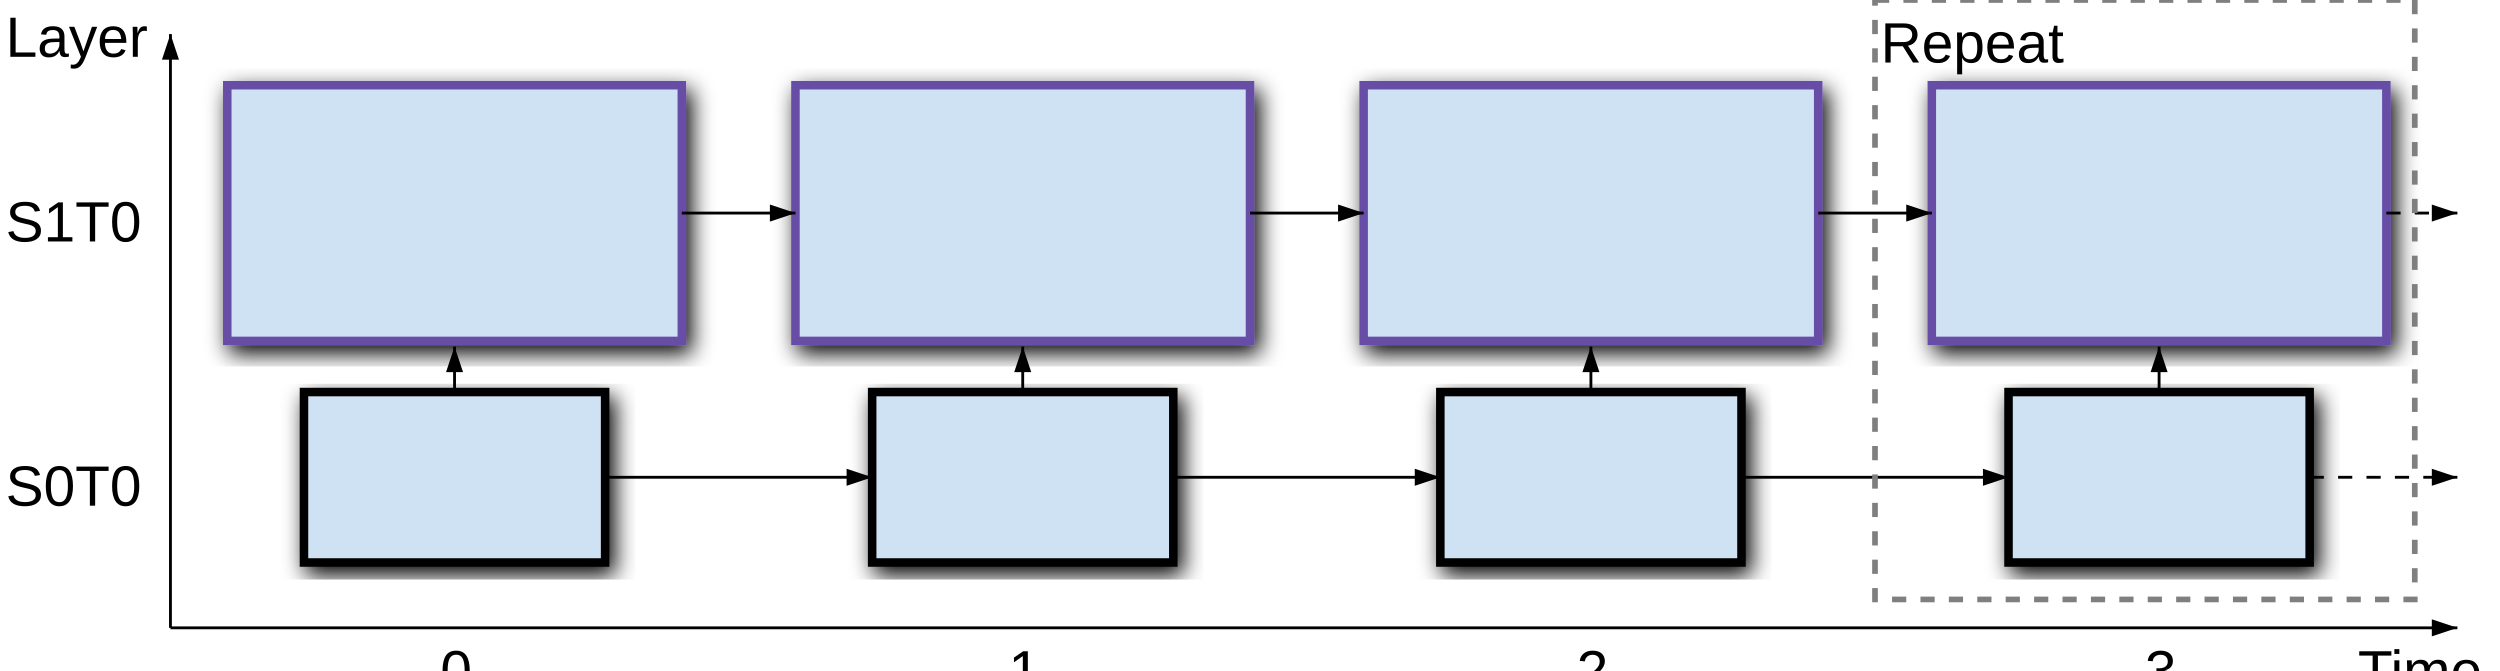
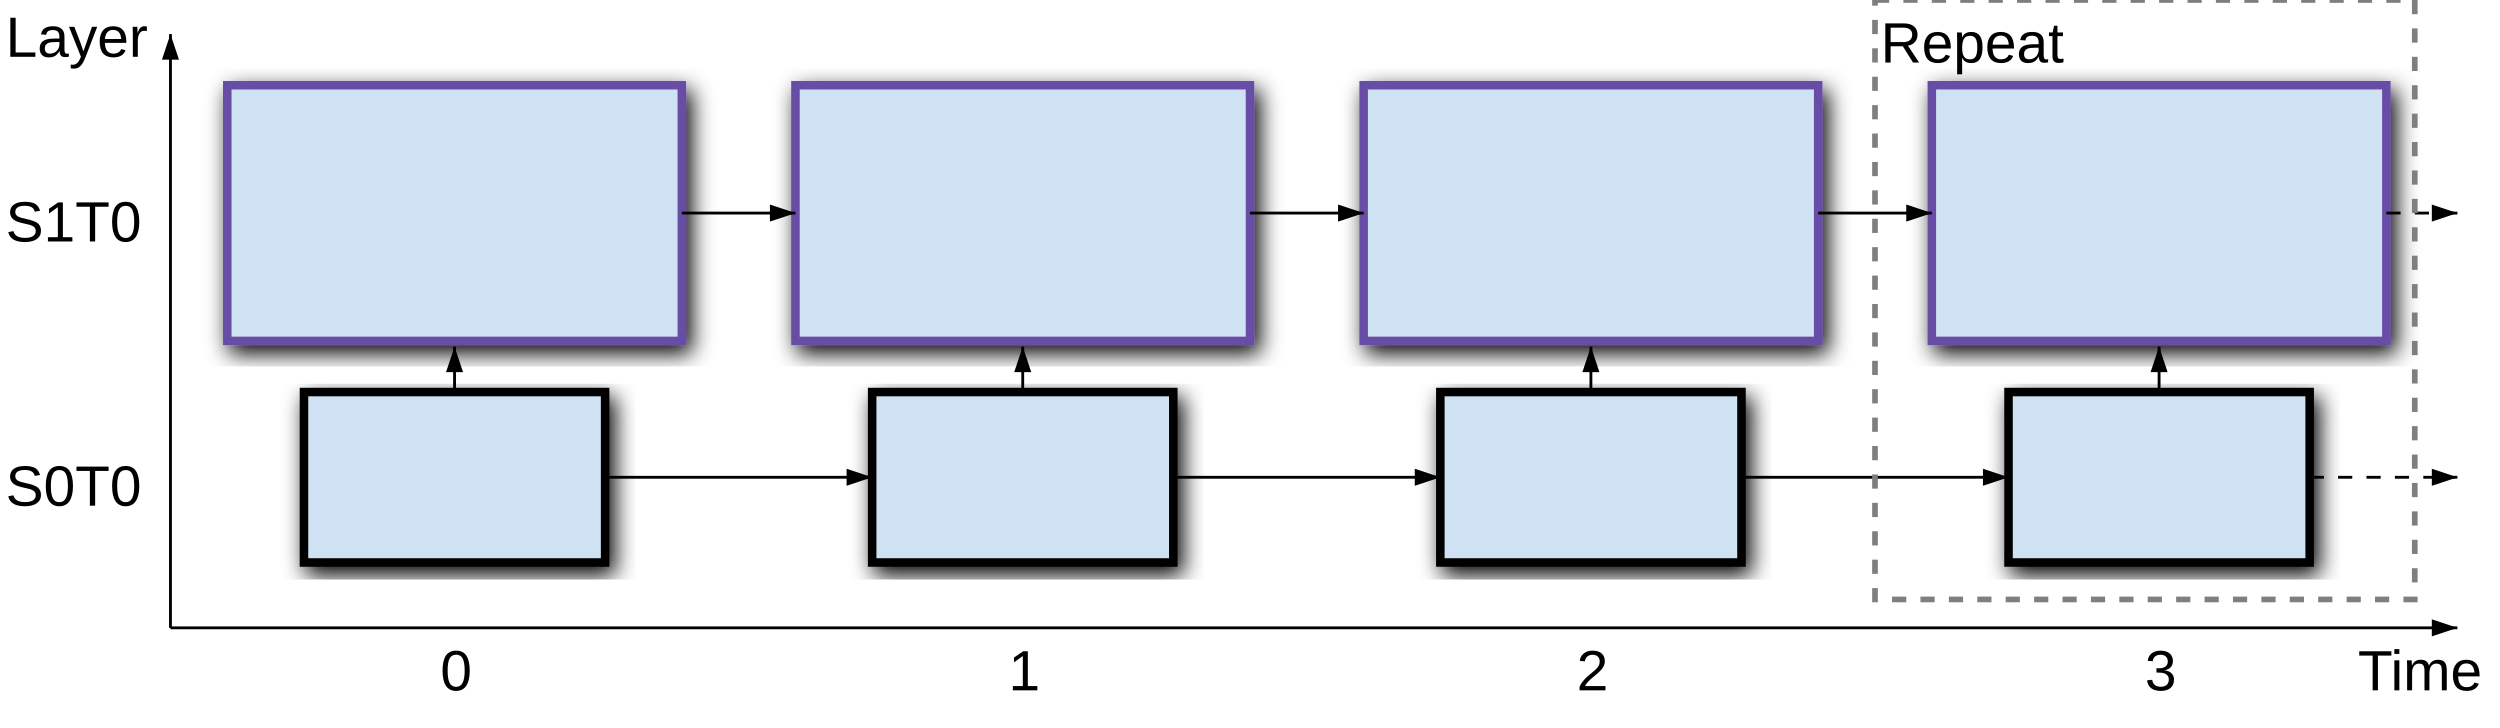
- <svg xmlns="http://www.w3.org/2000/svg" version="1.1" viewBox="0 0 880 236">
+ <svg xmlns="http://www.w3.org/2000/svg" version="1.1" viewBox="0 0 880 256">
  <defs>
    <filter id="sh">
      <feGaussianBlur in="SourceAlpha" stdDeviation="4" />
      <feOffset dx="2" dy="3" />
      <feBlend in="SourceGraphic" />
    </filter>
  </defs>
  <polygon points="865,221 856,218 856,224" />
  <line x1="60" y1="221" x2="865" y2="221" style="stroke:#000000;stroke-width:1" />
  <polygon points="60,12 57,21 63,21" />
  <line x1="60" y1="221" x2="60" y2="12" style="stroke:#000000;stroke-width:1" />
  <text x="830" y="243" font-family="Arial" font-size="20">Time<tspan x="155" y="243">0</tspan>
    <tspan x="355" y="243">1</tspan>
    <tspan x="555" y="243">2</tspan>
    <tspan x="755" y="243">3</tspan>
    <tspan x="2" y="20">Layer</tspan>
    <tspan x="2" y="178">S0T0</tspan>
    <tspan x="2" y="85">S1T0</tspan>
  </text>
  <rect x="107" y="138" width="106" height="60" style="fill:#cfe2f3;stroke-width:3;stroke:#000000" filter="url(#sh)" />
  <rect x="80" y="30" width="160" height="90" style="fill:#cfe2f3;stroke-width:3;stroke:#674ea7" filter="url(#sh)" />
  <polygon points="160,122 157,131 163,131" />
  <line x1="160" y1="138" x2="160" y2="122" style="stroke:#000000;stroke-width:1" />
  <rect x="307" y="138" width="106" height="60" style="fill:#cfe2f3;stroke-width:3;stroke:#000000" filter="url(#sh)" />
  <polygon points="307,168 298,165 298,171" />
  <line x1="213" y1="168" x2="307" y2="168" style="stroke:#000000;stroke-width:1" />
  <rect x="280" y="30" width="160" height="90" style="fill:#cfe2f3;stroke-width:3;stroke:#674ea7" filter="url(#sh)" />
  <polygon points="280,75 271,72 271,78" />
  <line x1="240" y1="75" x2="280" y2="75" style="stroke:#000000;stroke-width:1" />
  <polygon points="360,122 357,131 363,131" />
  <line x1="360" y1="138" x2="360" y2="122" style="stroke:#000000;stroke-width:1" />
  <rect x="507" y="138" width="106" height="60" style="fill:#cfe2f3;stroke-width:3;stroke:#000000" filter="url(#sh)" />
  <polygon points="507,168 498,165 498,171" />
  <line x1="413" y1="168" x2="507" y2="168" style="stroke:#000000;stroke-width:1" />
  <rect x="480" y="30" width="160" height="90" style="fill:#cfe2f3;stroke-width:3;stroke:#674ea7" filter="url(#sh)" />
  <polygon points="480,75 471,72 471,78" />
  <line x1="440" y1="75" x2="480" y2="75" style="stroke:#000000;stroke-width:1" />
  <polygon points="560,122 557,131 563,131" />
  <line x1="560" y1="138" x2="560" y2="122" style="stroke:#000000;stroke-width:1" />
  <rect x="707" y="138" width="106" height="60" style="fill:#cfe2f3;stroke-width:3;stroke:#000000" filter="url(#sh)" />
  <polygon points="707,168 698,165 698,171" />
  <line x1="613" y1="168" x2="707" y2="168" style="stroke:#000000;stroke-width:1" />
  <rect x="680" y="30" width="160" height="90" style="fill:#cfe2f3;stroke-width:3;stroke:#674ea7" filter="url(#sh)" />
  <polygon points="680,75 671,72 671,78" />
  <line x1="640" y1="75" x2="680" y2="75" style="stroke:#000000;stroke-width:1" />
  <polygon points="760,122 757,131 763,131" />
  <line x1="760" y1="138" x2="760" y2="122" style="stroke:#000000;stroke-width:1" />
  <polygon points="865,168 856,165 856,171" />
  <line x1="813" y1="168" x2="865" y2="168" style="stroke:#000000;stroke-width:1;stroke-dasharray:5,5" />
  <polygon points="865,75 856,72 856,78" />
  <line x1="840" y1="75" x2="865" y2="75" style="stroke:#000000;stroke-width:1;stroke-dasharray:5,5" />
  <rect x="660" y="0" width="190" height="211" style="fill:none;stroke-width:2;stroke:#7f7f7f;stroke-dasharray:5,5" />
  <text x="662" y="22" font-family="Arial" font-size="20">Repeat</text>
</svg>
